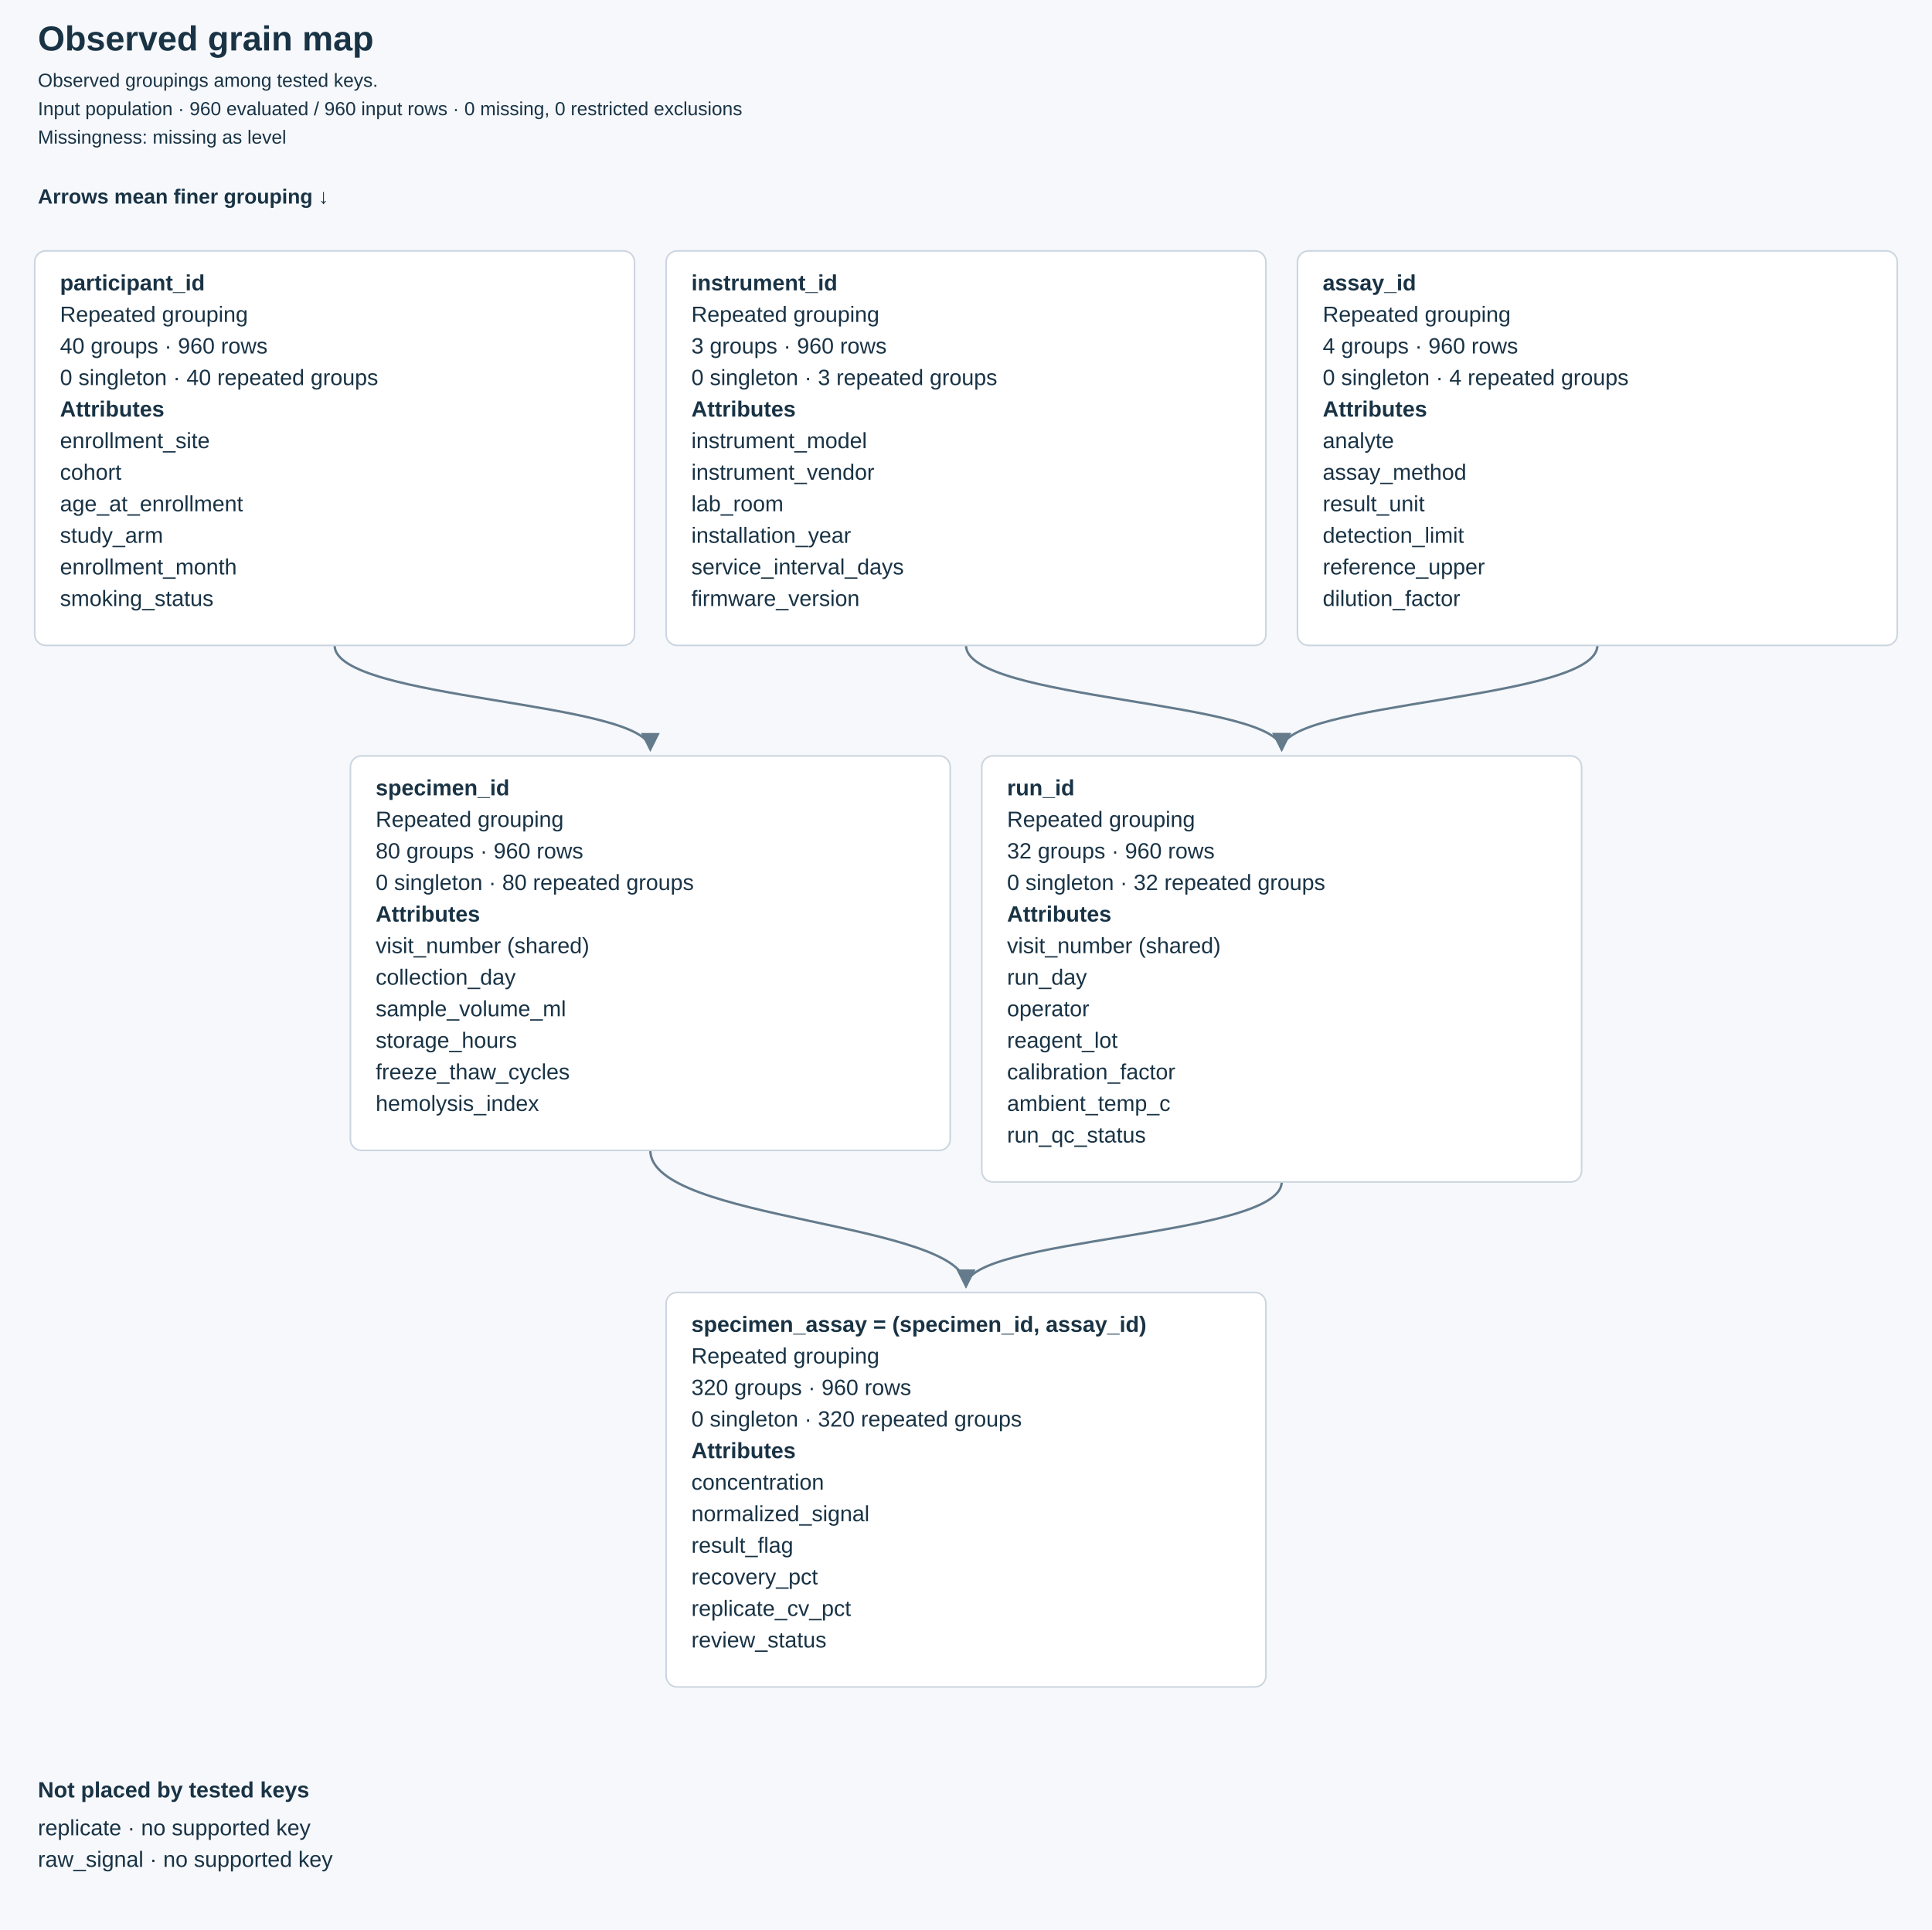
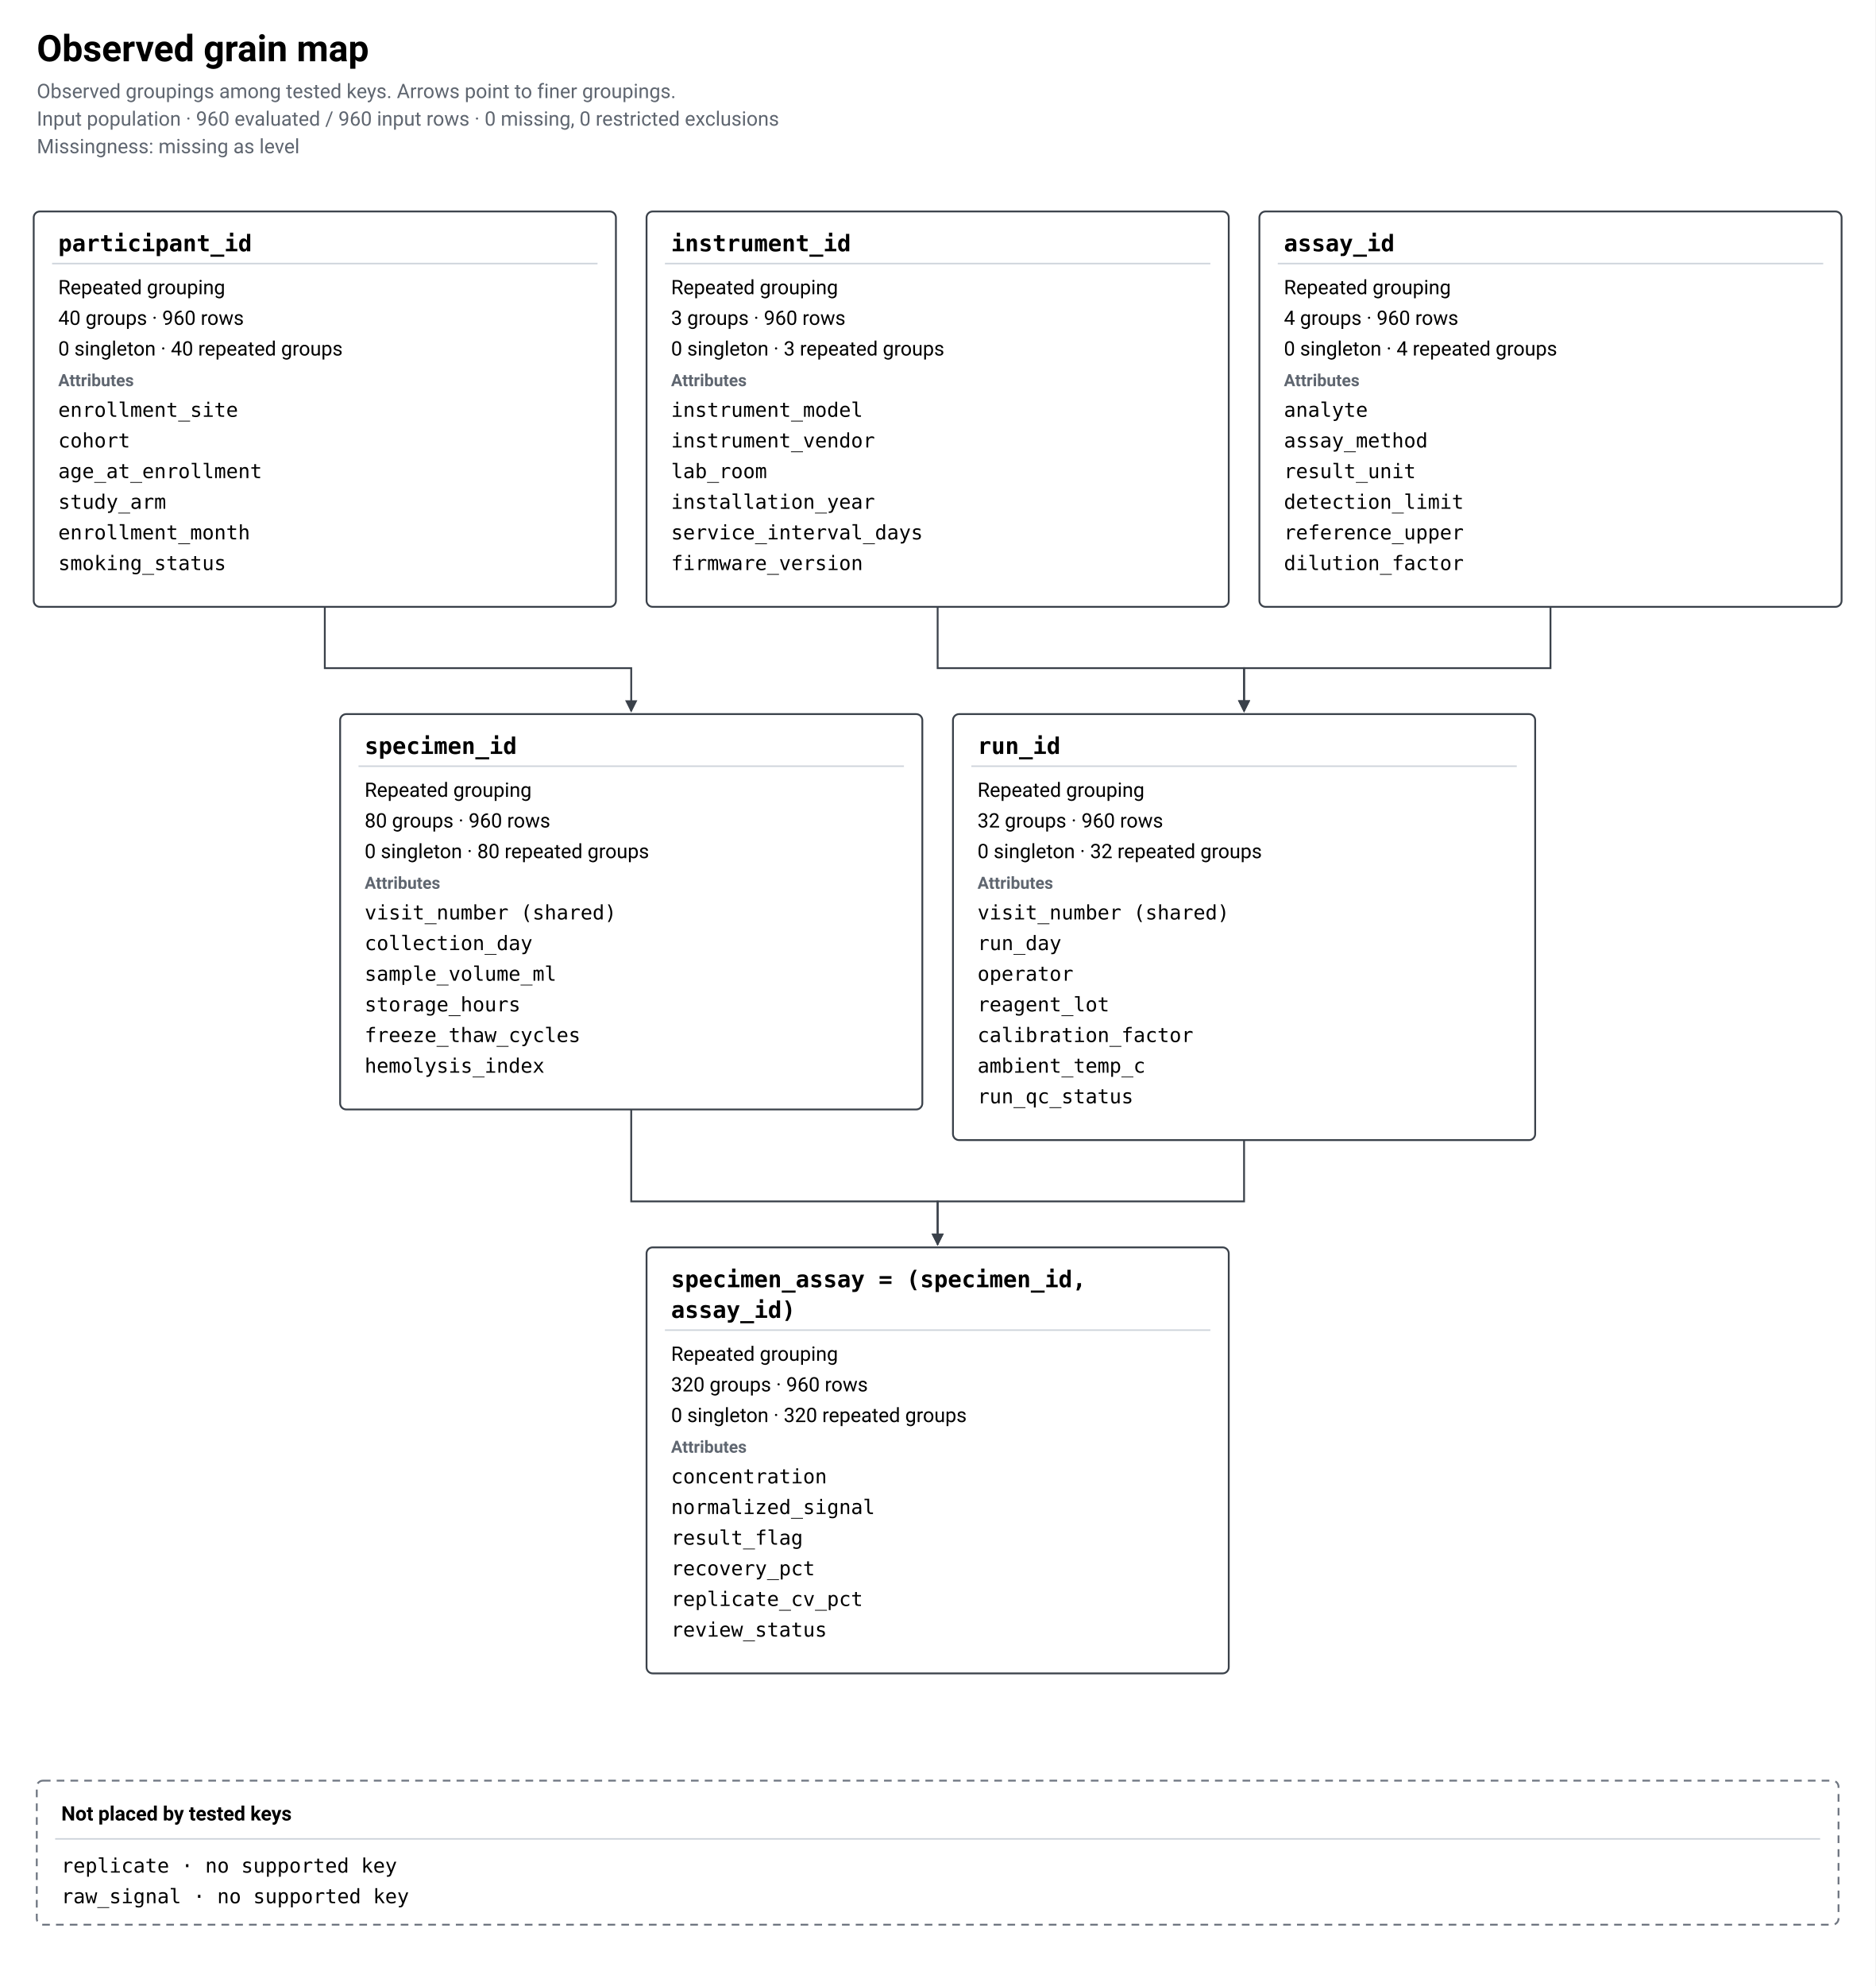
- <svg xmlns="http://www.w3.org/2000/svg" role="img" aria-label="Observed grain map" viewBox="0 0 1224 1223" width="1224" height="1223" font-family="Arial, sans-serif" fill="#193345">
+ <svg xmlns="http://www.w3.org/2000/svg" role="img" aria-label="Observed grain map" viewBox="0 0 1224 1296" width="1224" height="1296" font-family="system-ui, -apple-system, 'Segoe UI', Roboto, 'Helvetica Neue', Arial, sans-serif" fill="#000000">
  <defs>
-     <marker id="arrow" markerWidth="8" markerHeight="8" refX="7" refY="4" orient="auto">
-       <path d="M0,0 L8,4 L0,8" fill="#647b8c" />
+     <marker id="arrow" viewBox="0 0 8 8" markerWidth="8" markerHeight="8" markerUnits="userSpaceOnUse" refX="7" refY="4" orient="auto">
+       <path d="M0 0L8 4L0 8z" fill="#3a414a" />
    </marker>
  </defs>
-   <rect width="100%" height="100%" fill="#f6f8fb" />
-   <text x="24" y="32" font-size="22" font-weight="600">Observed grain map</text>
-   <text x="24" y="55" font-size="12" font-weight="400">Observed groupings among tested keys.</text>
-   <text x="24" y="73" font-size="12" font-weight="400">Input population · 960 evaluated / 960 input rows · 0 missing, 0 restricted exclusions</text>
-   <text x="24" y="91" font-size="12" font-weight="400">Missingness: missing as level</text>
-   <text x="24" y="129" font-size="13" font-weight="600">Arrows mean finer grouping ↓</text>
-   <path data-source="g0" data-target="g3" d="M212.0,409 C212.0,444.0 412.0,444.0 412.0,475" fill="none" stroke="#647b8c" stroke-width="1.5" marker-end="url(#arrow)" />
-   <path data-source="g1" data-target="g4" d="M612.0,409 C612.0,444.0 812.0,444.0 812.0,475" fill="none" stroke="#647b8c" stroke-width="1.5" marker-end="url(#arrow)" />
-   <path data-source="g2" data-target="g4" d="M1012.0,409 C1012.0,444.0 812.0,444.0 812.0,475" fill="none" stroke="#647b8c" stroke-width="1.5" marker-end="url(#arrow)" />
-   <path data-source="g3" data-target="g5" d="M412.0,729 C412.0,774.0 612.0,774.0 612.0,815" fill="none" stroke="#647b8c" stroke-width="1.5" marker-end="url(#arrow)" />
-   <path data-source="g4" data-target="g5" d="M812.0,749 C812.0,784.0 612.0,784.0 612.0,815" fill="none" stroke="#647b8c" stroke-width="1.5" marker-end="url(#arrow)" />
+   <rect width="100%" height="100%" fill="#ffffff" />
+   <text x="24" y="40" font-size="24" font-weight="700">Observed grain map</text>
+   <text x="24" y="64" font-size="13" font-weight="400" fill="#5f6670">Observed groupings among tested keys. Arrows point to finer groupings.</text>
+   <text x="24" y="82" font-size="13" font-weight="400" fill="#5f6670">Input population · 960 evaluated / 960 input rows · 0 missing, 0 restricted exclusions</text>
+   <text x="24" y="100" font-size="13" font-weight="400" fill="#5f6670">Missingness: missing as level</text>
+   <path data-source="g0" data-target="g3" d="M212.0 396V436H412.0V464" fill="none" stroke="#3a414a" stroke-width="1.2" marker-end="url(#arrow)" />
+   <path data-source="g1" data-target="g4" d="M612.0 396V436H812.0V464" fill="none" stroke="#3a414a" stroke-width="1.2" marker-end="url(#arrow)" />
+   <path data-source="g2" data-target="g4" d="M1012.0 396V436H812.0V464" fill="none" stroke="#3a414a" stroke-width="1.2" marker-end="url(#arrow)" />
+   <path data-source="g3" data-target="g5" d="M412.0 724V784H612.0V812" fill="none" stroke="#3a414a" stroke-width="1.2" marker-end="url(#arrow)" />
+   <path data-source="g4" data-target="g5" d="M812.0 744V784H612.0V812" fill="none" stroke="#3a414a" stroke-width="1.2" marker-end="url(#arrow)" />
  <g data-node="g0" data-features="f0 f1 f2 f3 f4 f5 f6">
-     <rect x="22.0" y="159" width="380" height="250" rx="7" fill="#ffffff" stroke="#cbd5df" />
-     <text x="38.0" y="184" font-size="14" font-weight="600">participant_id</text>
-     <text x="38.0" y="204" font-size="14" font-weight="400">Repeated grouping</text>
-     <text x="38.0" y="224" font-size="14" font-weight="400">40 groups · 960 rows</text>
-     <text x="38.0" y="244" font-size="14" font-weight="400">0 singleton · 40 repeated groups</text>
-     <text x="38.0" y="264" font-size="14" font-weight="600">Attributes</text>
-     <text x="38.0" y="284" font-size="14" font-weight="400" data-feature="f1" class="feature" tabindex="0">enrollment_site</text>
-     <text x="38.0" y="304" font-size="14" font-weight="400" data-feature="f2" class="feature" tabindex="0">cohort</text>
-     <text x="38.0" y="324" font-size="14" font-weight="400" data-feature="f3" class="feature" tabindex="0">age_at_enrollment</text>
-     <text x="38.0" y="344" font-size="14" font-weight="400" data-feature="f4" class="feature" tabindex="0">study_arm</text>
-     <text x="38.0" y="364" font-size="14" font-weight="400" data-feature="f5" class="feature" tabindex="0">enrollment_month</text>
-     <text x="38.0" y="384" font-size="14" font-weight="400" data-feature="f6" class="feature" tabindex="0">smoking_status</text>
+     <rect x="22.0" y="138" width="380" height="258" rx="4" fill="#ffffff" stroke="#3a414a" stroke-width="1.2" />
+     <text x="38.0" y="164" font-size="15" font-weight="700" font-family="ui-monospace, SFMono-Regular, Menlo, Consolas, 'DejaVu Sans Mono', monospace">participant_id</text>
+     <line x1="34.0" y1="172" x2="390.0" y2="172" stroke="#ced4db" stroke-width="1" />
+     <text x="38.0" y="192" font-size="13" font-weight="400">Repeated grouping</text>
+     <text x="38.0" y="212" font-size="13" font-weight="400">40 groups · 960 rows</text>
+     <text x="38.0" y="232" font-size="13" font-weight="400">0 singleton · 40 repeated groups</text>
+     <text x="38.0" y="252" font-size="11" font-weight="700" fill="#5f6670">Attributes</text>
+     <text x="38.0" y="272" font-size="13" font-weight="400" font-family="ui-monospace, SFMono-Regular, Menlo, Consolas, 'DejaVu Sans Mono', monospace" data-feature="f1" class="feature" tabindex="0">enrollment_site</text>
+     <text x="38.0" y="292" font-size="13" font-weight="400" font-family="ui-monospace, SFMono-Regular, Menlo, Consolas, 'DejaVu Sans Mono', monospace" data-feature="f2" class="feature" tabindex="0">cohort</text>
+     <text x="38.0" y="312" font-size="13" font-weight="400" font-family="ui-monospace, SFMono-Regular, Menlo, Consolas, 'DejaVu Sans Mono', monospace" data-feature="f3" class="feature" tabindex="0">age_at_enrollment</text>
+     <text x="38.0" y="332" font-size="13" font-weight="400" font-family="ui-monospace, SFMono-Regular, Menlo, Consolas, 'DejaVu Sans Mono', monospace" data-feature="f4" class="feature" tabindex="0">study_arm</text>
+     <text x="38.0" y="352" font-size="13" font-weight="400" font-family="ui-monospace, SFMono-Regular, Menlo, Consolas, 'DejaVu Sans Mono', monospace" data-feature="f5" class="feature" tabindex="0">enrollment_month</text>
+     <text x="38.0" y="372" font-size="13" font-weight="400" font-family="ui-monospace, SFMono-Regular, Menlo, Consolas, 'DejaVu Sans Mono', monospace" data-feature="f6" class="feature" tabindex="0">smoking_status</text>
  </g>
  <g data-node="g1" data-features="f21 f22 f23 f24 f25 f26 f27">
-     <rect x="422.0" y="159" width="380" height="250" rx="7" fill="#ffffff" stroke="#cbd5df" />
-     <text x="438.0" y="184" font-size="14" font-weight="600">instrument_id</text>
-     <text x="438.0" y="204" font-size="14" font-weight="400">Repeated grouping</text>
-     <text x="438.0" y="224" font-size="14" font-weight="400">3 groups · 960 rows</text>
-     <text x="438.0" y="244" font-size="14" font-weight="400">0 singleton · 3 repeated groups</text>
-     <text x="438.0" y="264" font-size="14" font-weight="600">Attributes</text>
-     <text x="438.0" y="284" font-size="14" font-weight="400" data-feature="f22" class="feature" tabindex="0">instrument_model</text>
-     <text x="438.0" y="304" font-size="14" font-weight="400" data-feature="f23" class="feature" tabindex="0">instrument_vendor</text>
-     <text x="438.0" y="324" font-size="14" font-weight="400" data-feature="f24" class="feature" tabindex="0">lab_room</text>
-     <text x="438.0" y="344" font-size="14" font-weight="400" data-feature="f25" class="feature" tabindex="0">installation_year</text>
-     <text x="438.0" y="364" font-size="14" font-weight="400" data-feature="f26" class="feature" tabindex="0">service_interval_days</text>
-     <text x="438.0" y="384" font-size="14" font-weight="400" data-feature="f27" class="feature" tabindex="0">firmware_version</text>
+     <rect x="422.0" y="138" width="380" height="258" rx="4" fill="#ffffff" stroke="#3a414a" stroke-width="1.2" />
+     <text x="438.0" y="164" font-size="15" font-weight="700" font-family="ui-monospace, SFMono-Regular, Menlo, Consolas, 'DejaVu Sans Mono', monospace">instrument_id</text>
+     <line x1="434.0" y1="172" x2="790.0" y2="172" stroke="#ced4db" stroke-width="1" />
+     <text x="438.0" y="192" font-size="13" font-weight="400">Repeated grouping</text>
+     <text x="438.0" y="212" font-size="13" font-weight="400">3 groups · 960 rows</text>
+     <text x="438.0" y="232" font-size="13" font-weight="400">0 singleton · 3 repeated groups</text>
+     <text x="438.0" y="252" font-size="11" font-weight="700" fill="#5f6670">Attributes</text>
+     <text x="438.0" y="272" font-size="13" font-weight="400" font-family="ui-monospace, SFMono-Regular, Menlo, Consolas, 'DejaVu Sans Mono', monospace" data-feature="f22" class="feature" tabindex="0">instrument_model</text>
+     <text x="438.0" y="292" font-size="13" font-weight="400" font-family="ui-monospace, SFMono-Regular, Menlo, Consolas, 'DejaVu Sans Mono', monospace" data-feature="f23" class="feature" tabindex="0">instrument_vendor</text>
+     <text x="438.0" y="312" font-size="13" font-weight="400" font-family="ui-monospace, SFMono-Regular, Menlo, Consolas, 'DejaVu Sans Mono', monospace" data-feature="f24" class="feature" tabindex="0">lab_room</text>
+     <text x="438.0" y="332" font-size="13" font-weight="400" font-family="ui-monospace, SFMono-Regular, Menlo, Consolas, 'DejaVu Sans Mono', monospace" data-feature="f25" class="feature" tabindex="0">installation_year</text>
+     <text x="438.0" y="352" font-size="13" font-weight="400" font-family="ui-monospace, SFMono-Regular, Menlo, Consolas, 'DejaVu Sans Mono', monospace" data-feature="f26" class="feature" tabindex="0">service_interval_days</text>
+     <text x="438.0" y="372" font-size="13" font-weight="400" font-family="ui-monospace, SFMono-Regular, Menlo, Consolas, 'DejaVu Sans Mono', monospace" data-feature="f27" class="feature" tabindex="0">firmware_version</text>
  </g>
  <g data-node="g2" data-features="f14 f15 f16 f17 f18 f19 f20">
-     <rect x="822.0" y="159" width="380" height="250" rx="7" fill="#ffffff" stroke="#cbd5df" />
-     <text x="838.0" y="184" font-size="14" font-weight="600">assay_id</text>
-     <text x="838.0" y="204" font-size="14" font-weight="400">Repeated grouping</text>
-     <text x="838.0" y="224" font-size="14" font-weight="400">4 groups · 960 rows</text>
-     <text x="838.0" y="244" font-size="14" font-weight="400">0 singleton · 4 repeated groups</text>
-     <text x="838.0" y="264" font-size="14" font-weight="600">Attributes</text>
-     <text x="838.0" y="284" font-size="14" font-weight="400" data-feature="f15" class="feature" tabindex="0">analyte</text>
-     <text x="838.0" y="304" font-size="14" font-weight="400" data-feature="f16" class="feature" tabindex="0">assay_method</text>
-     <text x="838.0" y="324" font-size="14" font-weight="400" data-feature="f17" class="feature" tabindex="0">result_unit</text>
-     <text x="838.0" y="344" font-size="14" font-weight="400" data-feature="f18" class="feature" tabindex="0">detection_limit</text>
-     <text x="838.0" y="364" font-size="14" font-weight="400" data-feature="f19" class="feature" tabindex="0">reference_upper</text>
-     <text x="838.0" y="384" font-size="14" font-weight="400" data-feature="f20" class="feature" tabindex="0">dilution_factor</text>
+     <rect x="822.0" y="138" width="380" height="258" rx="4" fill="#ffffff" stroke="#3a414a" stroke-width="1.2" />
+     <text x="838.0" y="164" font-size="15" font-weight="700" font-family="ui-monospace, SFMono-Regular, Menlo, Consolas, 'DejaVu Sans Mono', monospace">assay_id</text>
+     <line x1="834.0" y1="172" x2="1190.0" y2="172" stroke="#ced4db" stroke-width="1" />
+     <text x="838.0" y="192" font-size="13" font-weight="400">Repeated grouping</text>
+     <text x="838.0" y="212" font-size="13" font-weight="400">4 groups · 960 rows</text>
+     <text x="838.0" y="232" font-size="13" font-weight="400">0 singleton · 4 repeated groups</text>
+     <text x="838.0" y="252" font-size="11" font-weight="700" fill="#5f6670">Attributes</text>
+     <text x="838.0" y="272" font-size="13" font-weight="400" font-family="ui-monospace, SFMono-Regular, Menlo, Consolas, 'DejaVu Sans Mono', monospace" data-feature="f15" class="feature" tabindex="0">analyte</text>
+     <text x="838.0" y="292" font-size="13" font-weight="400" font-family="ui-monospace, SFMono-Regular, Menlo, Consolas, 'DejaVu Sans Mono', monospace" data-feature="f16" class="feature" tabindex="0">assay_method</text>
+     <text x="838.0" y="312" font-size="13" font-weight="400" font-family="ui-monospace, SFMono-Regular, Menlo, Consolas, 'DejaVu Sans Mono', monospace" data-feature="f17" class="feature" tabindex="0">result_unit</text>
+     <text x="838.0" y="332" font-size="13" font-weight="400" font-family="ui-monospace, SFMono-Regular, Menlo, Consolas, 'DejaVu Sans Mono', monospace" data-feature="f18" class="feature" tabindex="0">detection_limit</text>
+     <text x="838.0" y="352" font-size="13" font-weight="400" font-family="ui-monospace, SFMono-Regular, Menlo, Consolas, 'DejaVu Sans Mono', monospace" data-feature="f19" class="feature" tabindex="0">reference_upper</text>
+     <text x="838.0" y="372" font-size="13" font-weight="400" font-family="ui-monospace, SFMono-Regular, Menlo, Consolas, 'DejaVu Sans Mono', monospace" data-feature="f20" class="feature" tabindex="0">dilution_factor</text>
  </g>
  <g data-node="g3" data-features="f7 f8 f9 f10 f11 f12 f13">
-     <rect x="222.0" y="479" width="380" height="250" rx="7" fill="#ffffff" stroke="#cbd5df" />
-     <text x="238.0" y="504" font-size="14" font-weight="600">specimen_id</text>
-     <text x="238.0" y="524" font-size="14" font-weight="400">Repeated grouping</text>
-     <text x="238.0" y="544" font-size="14" font-weight="400">80 groups · 960 rows</text>
-     <text x="238.0" y="564" font-size="14" font-weight="400">0 singleton · 80 repeated groups</text>
-     <text x="238.0" y="584" font-size="14" font-weight="600">Attributes</text>
-     <text x="238.0" y="604" font-size="14" font-weight="400" data-feature="f8" class="feature" tabindex="0">visit_number (shared)</text>
-     <text x="238.0" y="624" font-size="14" font-weight="400" data-feature="f9" class="feature" tabindex="0">collection_day</text>
-     <text x="238.0" y="644" font-size="14" font-weight="400" data-feature="f10" class="feature" tabindex="0">sample_volume_ml</text>
-     <text x="238.0" y="664" font-size="14" font-weight="400" data-feature="f11" class="feature" tabindex="0">storage_hours</text>
-     <text x="238.0" y="684" font-size="14" font-weight="400" data-feature="f12" class="feature" tabindex="0">freeze_thaw_cycles</text>
-     <text x="238.0" y="704" font-size="14" font-weight="400" data-feature="f13" class="feature" tabindex="0">hemolysis_index</text>
+     <rect x="222.0" y="466" width="380" height="258" rx="4" fill="#ffffff" stroke="#3a414a" stroke-width="1.2" />
+     <text x="238.0" y="492" font-size="15" font-weight="700" font-family="ui-monospace, SFMono-Regular, Menlo, Consolas, 'DejaVu Sans Mono', monospace">specimen_id</text>
+     <line x1="234.0" y1="500" x2="590.0" y2="500" stroke="#ced4db" stroke-width="1" />
+     <text x="238.0" y="520" font-size="13" font-weight="400">Repeated grouping</text>
+     <text x="238.0" y="540" font-size="13" font-weight="400">80 groups · 960 rows</text>
+     <text x="238.0" y="560" font-size="13" font-weight="400">0 singleton · 80 repeated groups</text>
+     <text x="238.0" y="580" font-size="11" font-weight="700" fill="#5f6670">Attributes</text>
+     <text x="238.0" y="600" font-size="13" font-weight="400" font-family="ui-monospace, SFMono-Regular, Menlo, Consolas, 'DejaVu Sans Mono', monospace" data-feature="f8" class="feature" tabindex="0">visit_number (shared)</text>
+     <text x="238.0" y="620" font-size="13" font-weight="400" font-family="ui-monospace, SFMono-Regular, Menlo, Consolas, 'DejaVu Sans Mono', monospace" data-feature="f9" class="feature" tabindex="0">collection_day</text>
+     <text x="238.0" y="640" font-size="13" font-weight="400" font-family="ui-monospace, SFMono-Regular, Menlo, Consolas, 'DejaVu Sans Mono', monospace" data-feature="f10" class="feature" tabindex="0">sample_volume_ml</text>
+     <text x="238.0" y="660" font-size="13" font-weight="400" font-family="ui-monospace, SFMono-Regular, Menlo, Consolas, 'DejaVu Sans Mono', monospace" data-feature="f11" class="feature" tabindex="0">storage_hours</text>
+     <text x="238.0" y="680" font-size="13" font-weight="400" font-family="ui-monospace, SFMono-Regular, Menlo, Consolas, 'DejaVu Sans Mono', monospace" data-feature="f12" class="feature" tabindex="0">freeze_thaw_cycles</text>
+     <text x="238.0" y="700" font-size="13" font-weight="400" font-family="ui-monospace, SFMono-Regular, Menlo, Consolas, 'DejaVu Sans Mono', monospace" data-feature="f13" class="feature" tabindex="0">hemolysis_index</text>
  </g>
  <g data-node="g4" data-features="f8 f28 f29 f30 f31 f32 f33 f34">
-     <rect x="622.0" y="479" width="380" height="270" rx="7" fill="#ffffff" stroke="#cbd5df" />
-     <text x="638.0" y="504" font-size="14" font-weight="600">run_id</text>
-     <text x="638.0" y="524" font-size="14" font-weight="400">Repeated grouping</text>
-     <text x="638.0" y="544" font-size="14" font-weight="400">32 groups · 960 rows</text>
-     <text x="638.0" y="564" font-size="14" font-weight="400">0 singleton · 32 repeated groups</text>
-     <text x="638.0" y="584" font-size="14" font-weight="600">Attributes</text>
-     <text x="638.0" y="604" font-size="14" font-weight="400" data-feature="f8" class="feature" tabindex="0">visit_number (shared)</text>
-     <text x="638.0" y="624" font-size="14" font-weight="400" data-feature="f29" class="feature" tabindex="0">run_day</text>
-     <text x="638.0" y="644" font-size="14" font-weight="400" data-feature="f30" class="feature" tabindex="0">operator</text>
-     <text x="638.0" y="664" font-size="14" font-weight="400" data-feature="f31" class="feature" tabindex="0">reagent_lot</text>
-     <text x="638.0" y="684" font-size="14" font-weight="400" data-feature="f32" class="feature" tabindex="0">calibration_factor</text>
-     <text x="638.0" y="704" font-size="14" font-weight="400" data-feature="f33" class="feature" tabindex="0">ambient_temp_c</text>
-     <text x="638.0" y="724" font-size="14" font-weight="400" data-feature="f34" class="feature" tabindex="0">run_qc_status</text>
+     <rect x="622.0" y="466" width="380" height="278" rx="4" fill="#ffffff" stroke="#3a414a" stroke-width="1.2" />
+     <text x="638.0" y="492" font-size="15" font-weight="700" font-family="ui-monospace, SFMono-Regular, Menlo, Consolas, 'DejaVu Sans Mono', monospace">run_id</text>
+     <line x1="634.0" y1="500" x2="990.0" y2="500" stroke="#ced4db" stroke-width="1" />
+     <text x="638.0" y="520" font-size="13" font-weight="400">Repeated grouping</text>
+     <text x="638.0" y="540" font-size="13" font-weight="400">32 groups · 960 rows</text>
+     <text x="638.0" y="560" font-size="13" font-weight="400">0 singleton · 32 repeated groups</text>
+     <text x="638.0" y="580" font-size="11" font-weight="700" fill="#5f6670">Attributes</text>
+     <text x="638.0" y="600" font-size="13" font-weight="400" font-family="ui-monospace, SFMono-Regular, Menlo, Consolas, 'DejaVu Sans Mono', monospace" data-feature="f8" class="feature" tabindex="0">visit_number (shared)</text>
+     <text x="638.0" y="620" font-size="13" font-weight="400" font-family="ui-monospace, SFMono-Regular, Menlo, Consolas, 'DejaVu Sans Mono', monospace" data-feature="f29" class="feature" tabindex="0">run_day</text>
+     <text x="638.0" y="640" font-size="13" font-weight="400" font-family="ui-monospace, SFMono-Regular, Menlo, Consolas, 'DejaVu Sans Mono', monospace" data-feature="f30" class="feature" tabindex="0">operator</text>
+     <text x="638.0" y="660" font-size="13" font-weight="400" font-family="ui-monospace, SFMono-Regular, Menlo, Consolas, 'DejaVu Sans Mono', monospace" data-feature="f31" class="feature" tabindex="0">reagent_lot</text>
+     <text x="638.0" y="680" font-size="13" font-weight="400" font-family="ui-monospace, SFMono-Regular, Menlo, Consolas, 'DejaVu Sans Mono', monospace" data-feature="f32" class="feature" tabindex="0">calibration_factor</text>
+     <text x="638.0" y="700" font-size="13" font-weight="400" font-family="ui-monospace, SFMono-Regular, Menlo, Consolas, 'DejaVu Sans Mono', monospace" data-feature="f33" class="feature" tabindex="0">ambient_temp_c</text>
+     <text x="638.0" y="720" font-size="13" font-weight="400" font-family="ui-monospace, SFMono-Regular, Menlo, Consolas, 'DejaVu Sans Mono', monospace" data-feature="f34" class="feature" tabindex="0">run_qc_status</text>
  </g>
  <g data-node="g5" data-features="f35 f36 f37 f38 f39 f40">
-     <rect x="422.0" y="819" width="380" height="250" rx="7" fill="#ffffff" stroke="#cbd5df" />
-     <text x="438.0" y="844" font-size="14" font-weight="600">specimen_assay = (specimen_id, assay_id)</text>
-     <text x="438.0" y="864" font-size="14" font-weight="400">Repeated grouping</text>
-     <text x="438.0" y="884" font-size="14" font-weight="400">320 groups · 960 rows</text>
-     <text x="438.0" y="904" font-size="14" font-weight="400">0 singleton · 320 repeated groups</text>
-     <text x="438.0" y="924" font-size="14" font-weight="600">Attributes</text>
-     <text x="438.0" y="944" font-size="14" font-weight="400" data-feature="f35" class="feature" tabindex="0">concentration</text>
-     <text x="438.0" y="964" font-size="14" font-weight="400" data-feature="f36" class="feature" tabindex="0">normalized_signal</text>
-     <text x="438.0" y="984" font-size="14" font-weight="400" data-feature="f37" class="feature" tabindex="0">result_flag</text>
-     <text x="438.0" y="1004" font-size="14" font-weight="400" data-feature="f38" class="feature" tabindex="0">recovery_pct</text>
-     <text x="438.0" y="1024" font-size="14" font-weight="400" data-feature="f39" class="feature" tabindex="0">replicate_cv_pct</text>
-     <text x="438.0" y="1044" font-size="14" font-weight="400" data-feature="f40" class="feature" tabindex="0">review_status</text>
+     <rect x="422.0" y="814" width="380" height="278" rx="4" fill="#ffffff" stroke="#3a414a" stroke-width="1.2" />
+     <text x="438.0" y="840" font-size="15" font-weight="700" font-family="ui-monospace, SFMono-Regular, Menlo, Consolas, 'DejaVu Sans Mono', monospace">specimen_assay = (specimen_id,</text>
+     <text x="438.0" y="860" font-size="15" font-weight="700" font-family="ui-monospace, SFMono-Regular, Menlo, Consolas, 'DejaVu Sans Mono', monospace">assay_id)</text>
+     <line x1="434.0" y1="868" x2="790.0" y2="868" stroke="#ced4db" stroke-width="1" />
+     <text x="438.0" y="888" font-size="13" font-weight="400">Repeated grouping</text>
+     <text x="438.0" y="908" font-size="13" font-weight="400">320 groups · 960 rows</text>
+     <text x="438.0" y="928" font-size="13" font-weight="400">0 singleton · 320 repeated groups</text>
+     <text x="438.0" y="948" font-size="11" font-weight="700" fill="#5f6670">Attributes</text>
+     <text x="438.0" y="968" font-size="13" font-weight="400" font-family="ui-monospace, SFMono-Regular, Menlo, Consolas, 'DejaVu Sans Mono', monospace" data-feature="f35" class="feature" tabindex="0">concentration</text>
+     <text x="438.0" y="988" font-size="13" font-weight="400" font-family="ui-monospace, SFMono-Regular, Menlo, Consolas, 'DejaVu Sans Mono', monospace" data-feature="f36" class="feature" tabindex="0">normalized_signal</text>
+     <text x="438.0" y="1008" font-size="13" font-weight="400" font-family="ui-monospace, SFMono-Regular, Menlo, Consolas, 'DejaVu Sans Mono', monospace" data-feature="f37" class="feature" tabindex="0">result_flag</text>
+     <text x="438.0" y="1028" font-size="13" font-weight="400" font-family="ui-monospace, SFMono-Regular, Menlo, Consolas, 'DejaVu Sans Mono', monospace" data-feature="f38" class="feature" tabindex="0">recovery_pct</text>
+     <text x="438.0" y="1048" font-size="13" font-weight="400" font-family="ui-monospace, SFMono-Regular, Menlo, Consolas, 'DejaVu Sans Mono', monospace" data-feature="f39" class="feature" tabindex="0">replicate_cv_pct</text>
+     <text x="438.0" y="1068" font-size="13" font-weight="400" font-family="ui-monospace, SFMono-Regular, Menlo, Consolas, 'DejaVu Sans Mono', monospace" data-feature="f40" class="feature" tabindex="0">review_status</text>
  </g>
-   <text x="24" y="1139" font-size="14" font-weight="600">Not placed by tested keys</text>
-   <text x="24" y="1163" font-size="14" font-weight="400" data-feature="f41" class="feature">replicate · no supported key</text>
-   <text x="24" y="1183" font-size="14" font-weight="400" data-feature="f42" class="feature">raw_signal · no supported key</text>
+   <rect x="24" y="1162" width="1176" height="94" rx="4" fill="#ffffff" stroke="#6f7681" stroke-width="1.2" stroke-dasharray="5 4" />
+   <text x="40" y="1188" font-size="13" font-weight="700">Not placed by tested keys</text>
+   <line x1="36" y1="1200" x2="1188" y2="1200" stroke="#ced4db" stroke-width="1" />
+   <text x="40" y="1222" font-size="13" font-weight="400" font-family="ui-monospace, SFMono-Regular, Menlo, Consolas, 'DejaVu Sans Mono', monospace" data-feature="f41" class="feature">replicate · no supported key</text>
+   <text x="40" y="1242" font-size="13" font-weight="400" font-family="ui-monospace, SFMono-Regular, Menlo, Consolas, 'DejaVu Sans Mono', monospace" data-feature="f42" class="feature">raw_signal · no supported key</text>
</svg>
